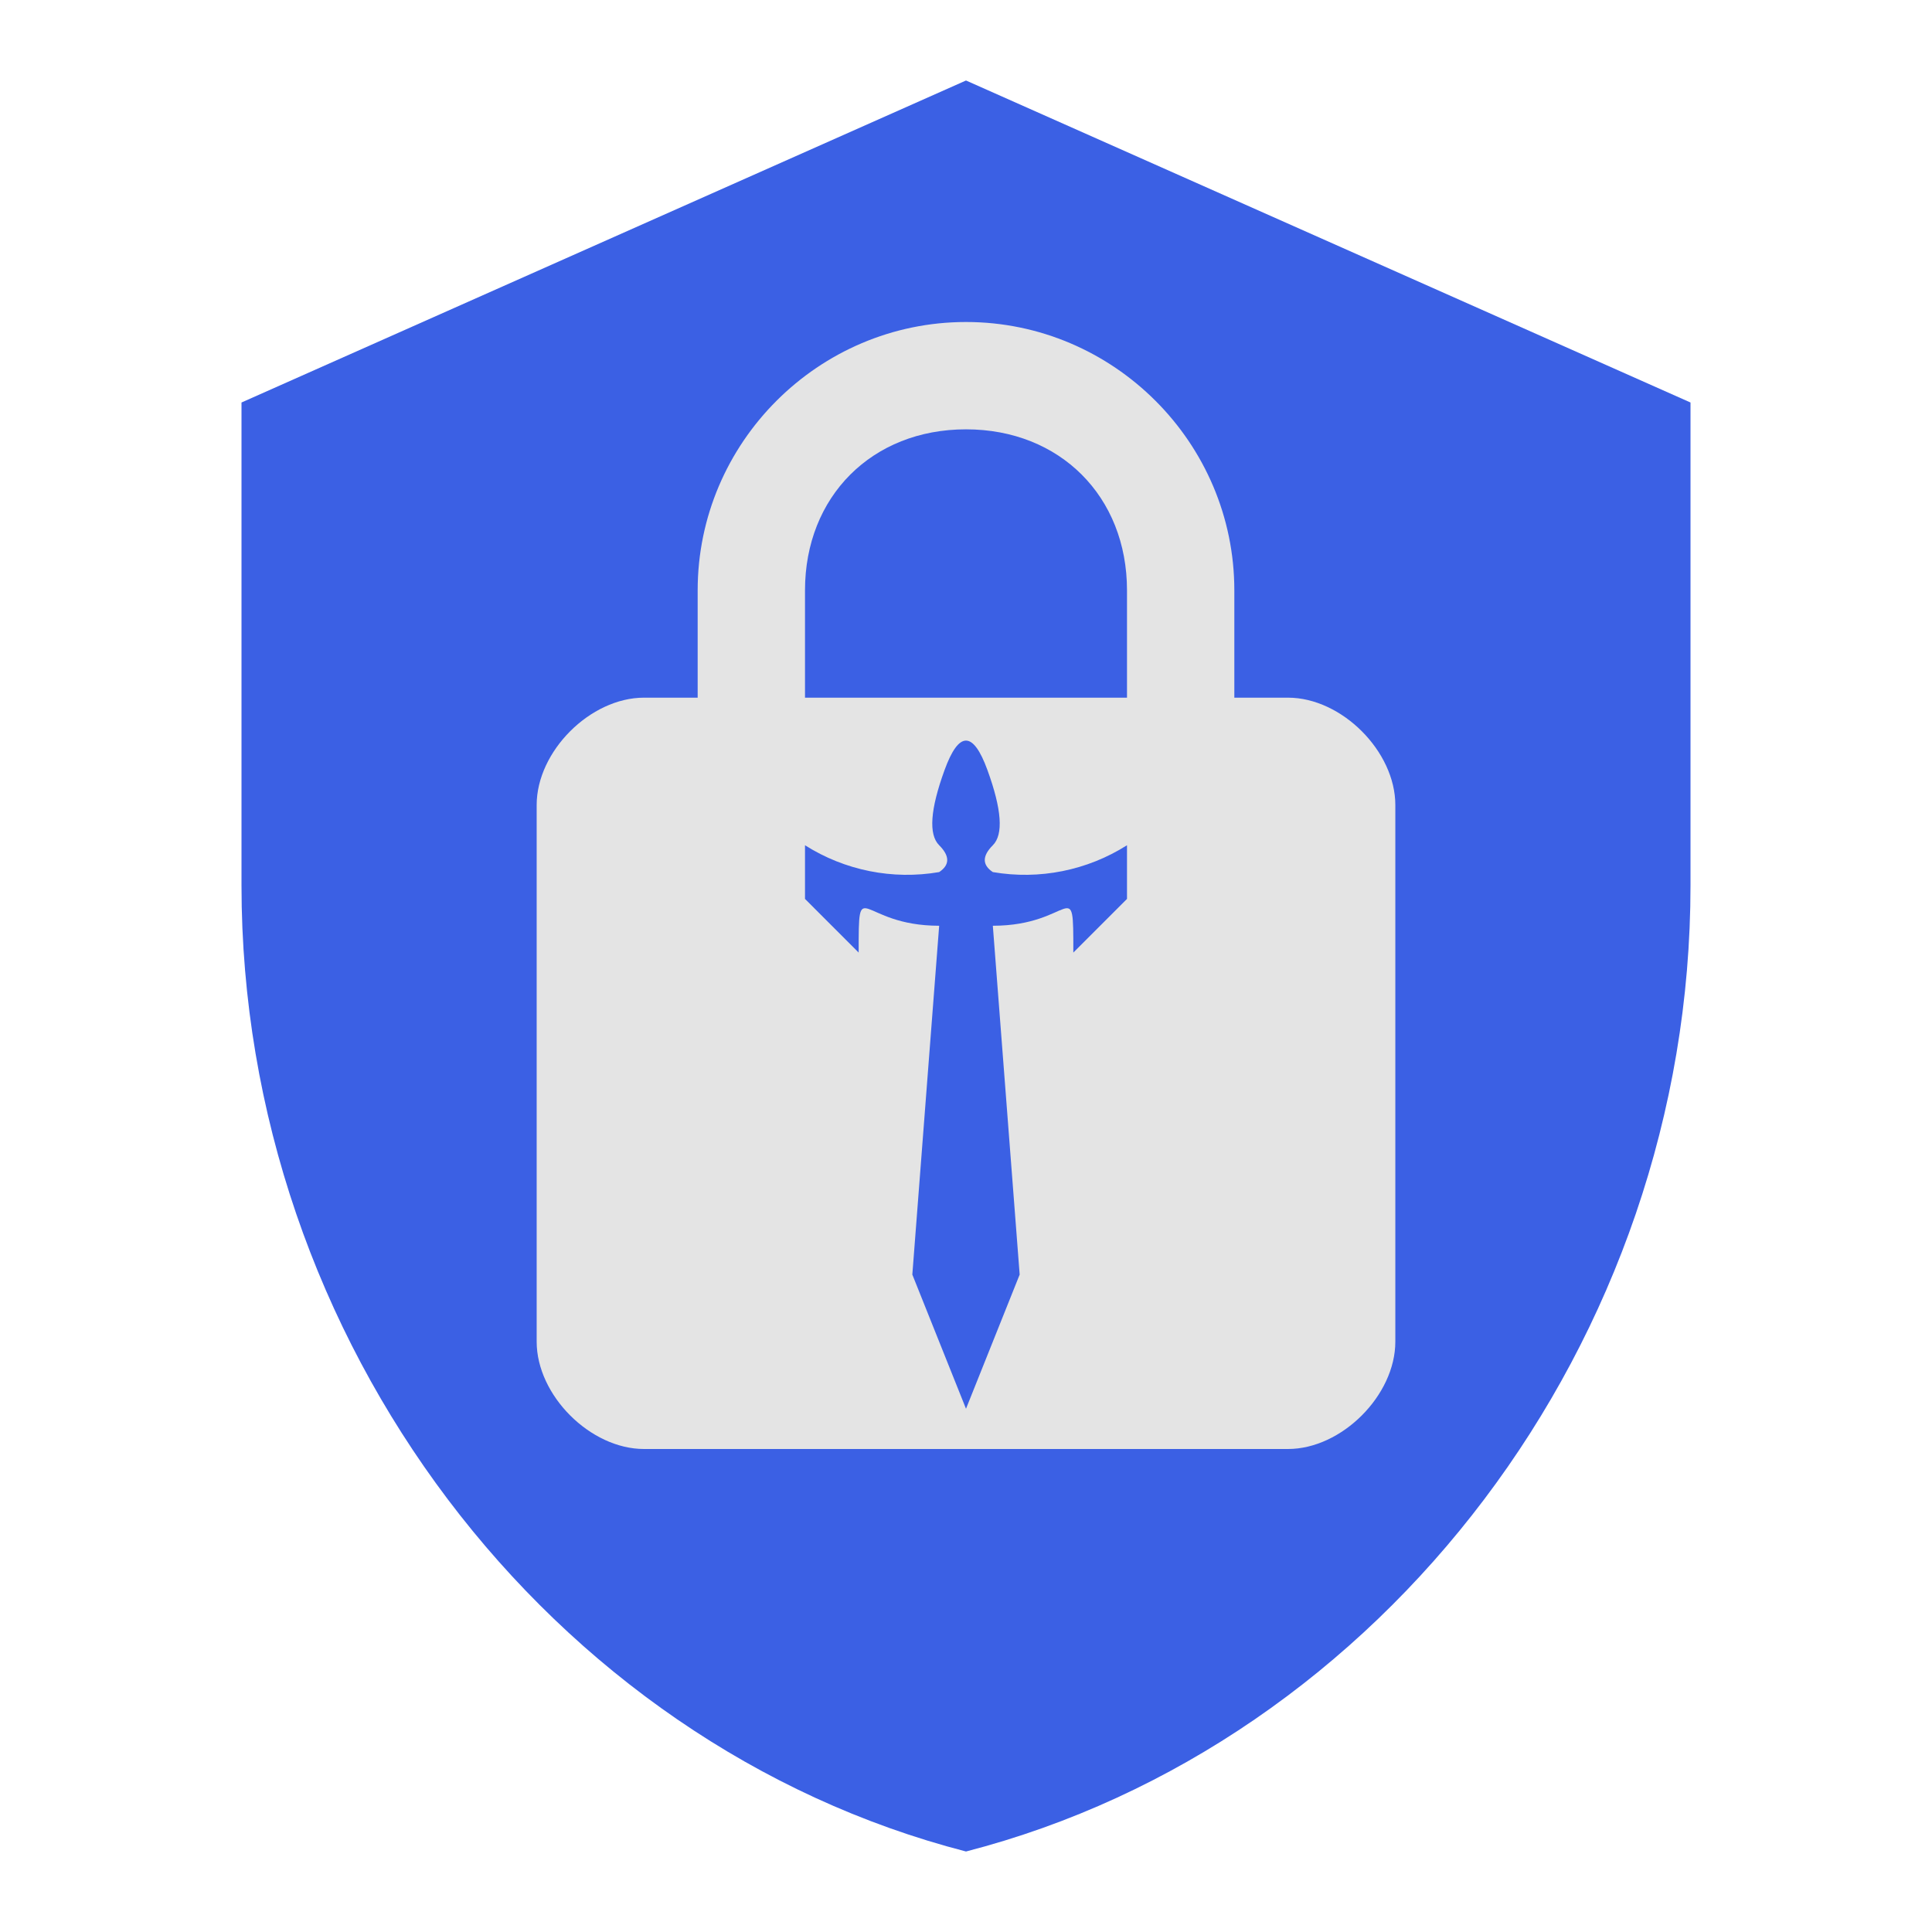
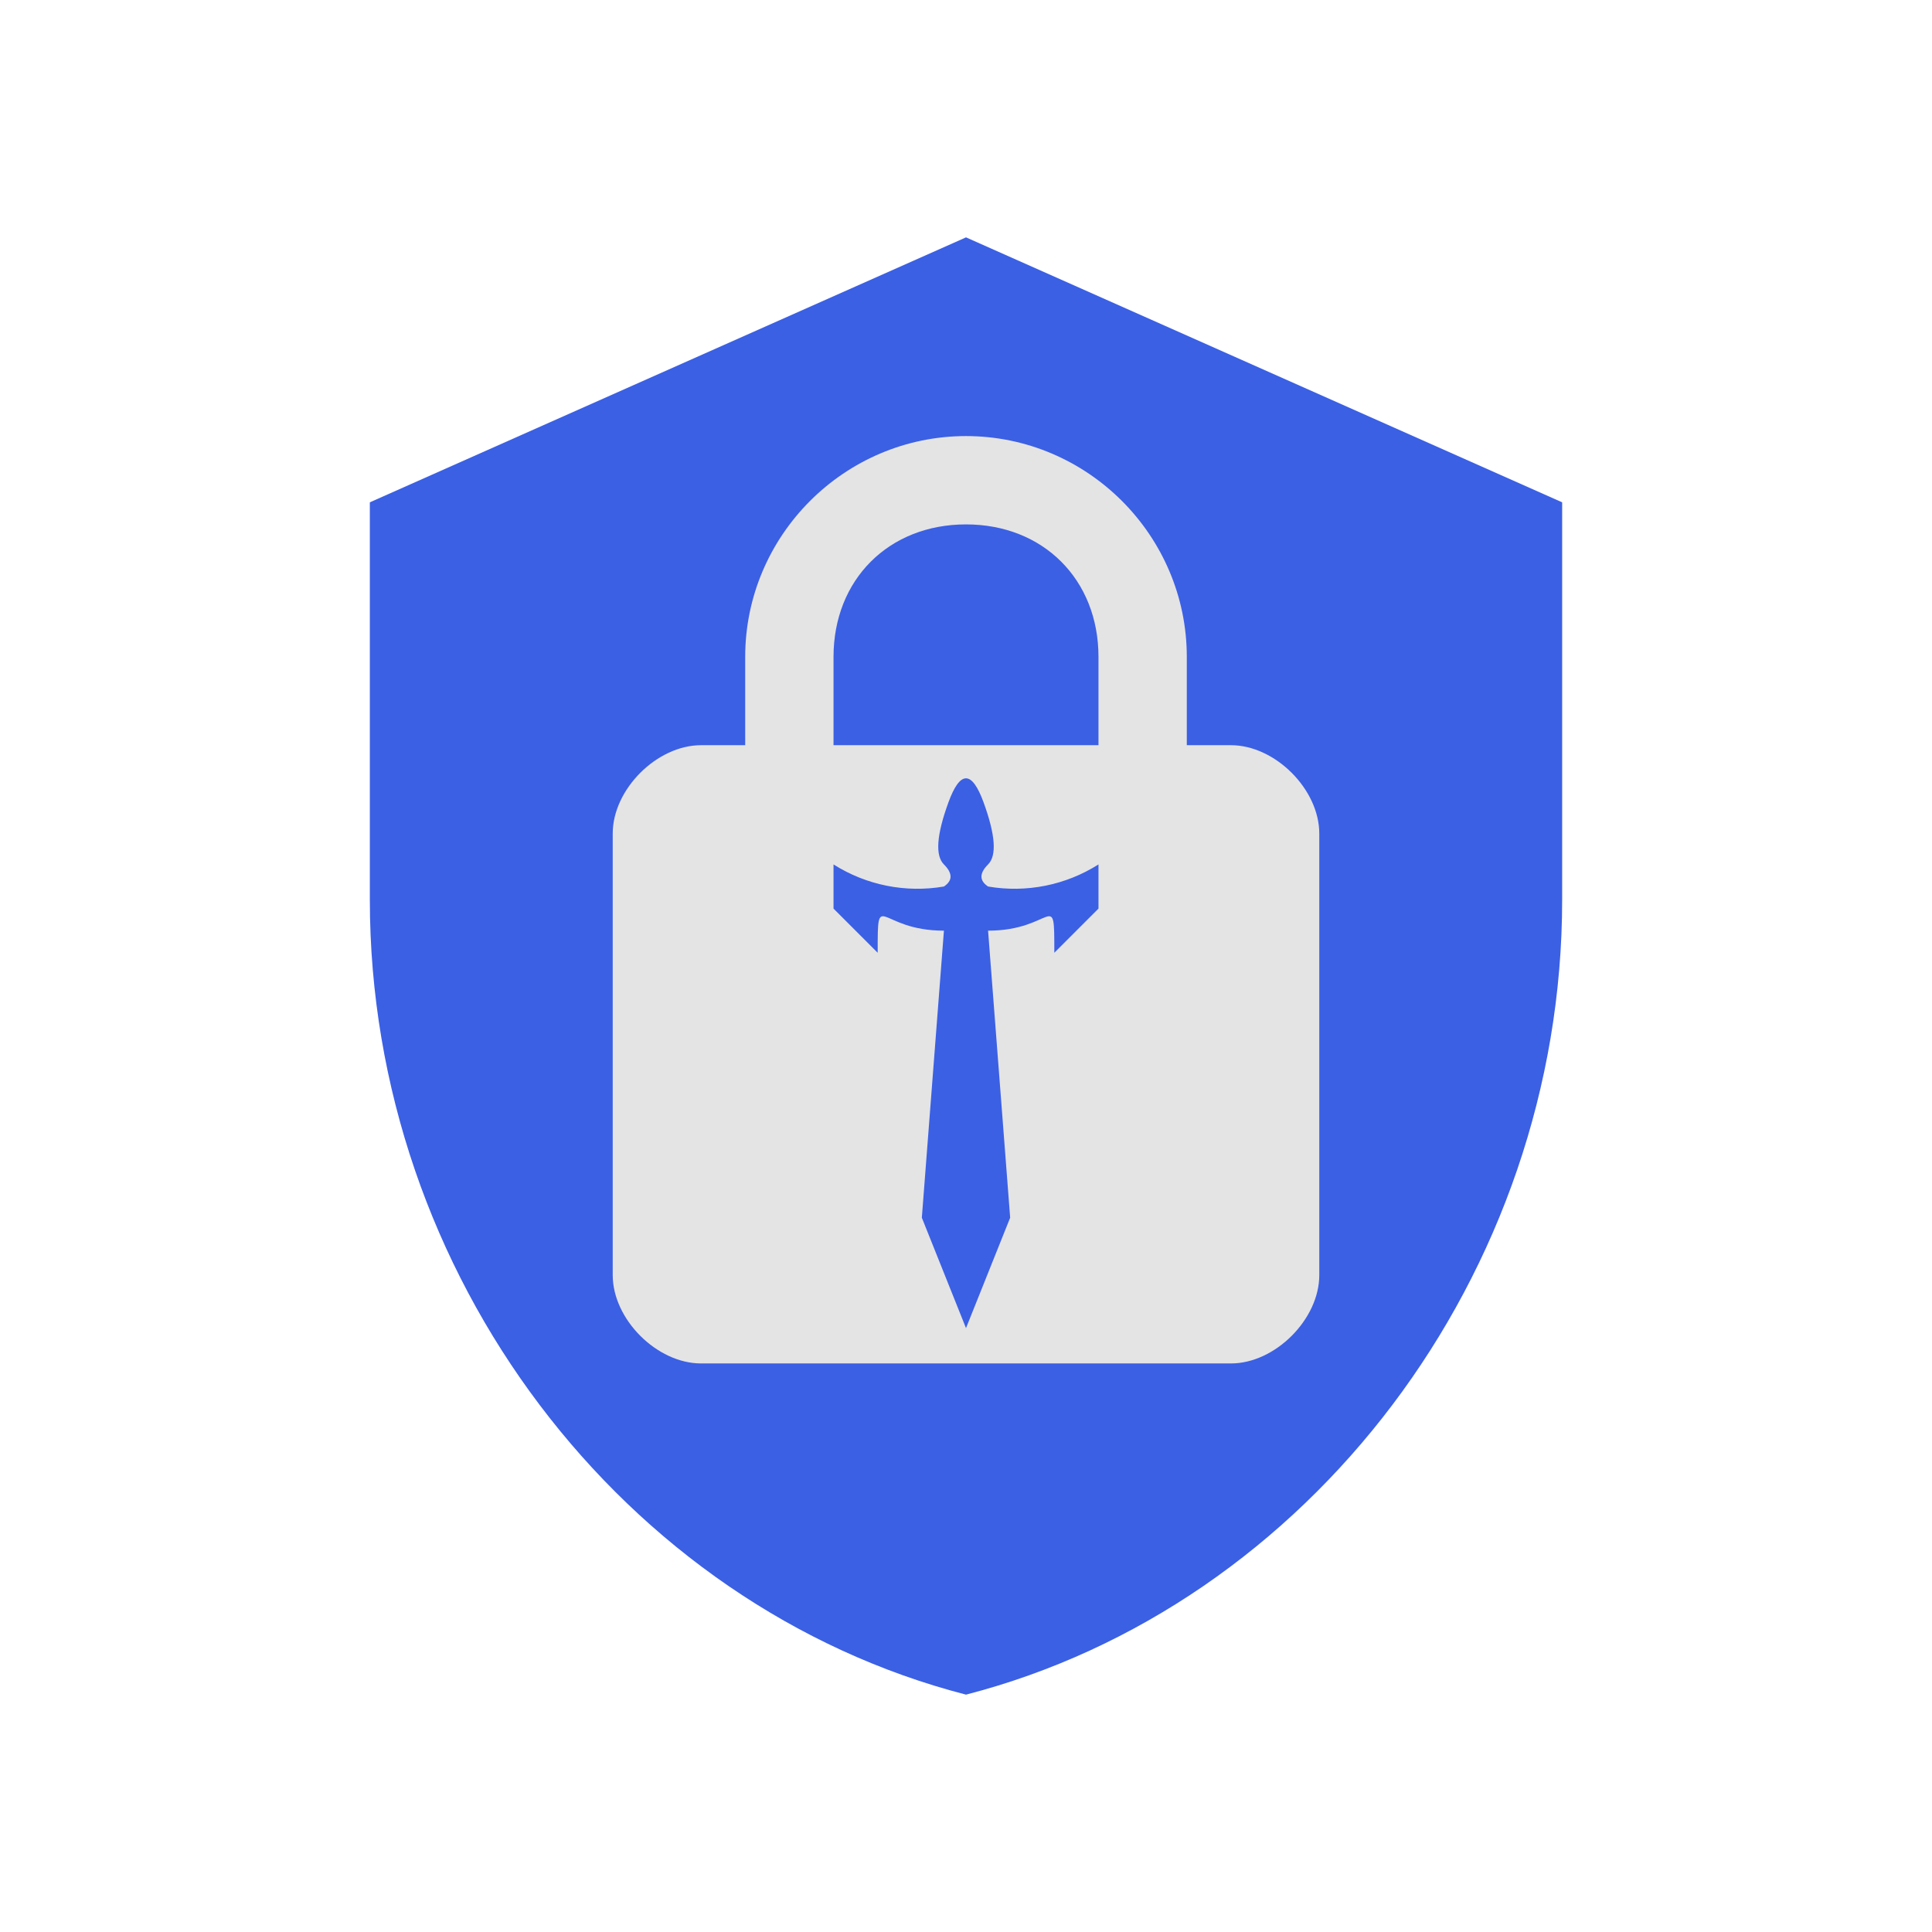
- <svg xmlns="http://www.w3.org/2000/svg" viewBox="-18 -6 144 144">
-   <path d="M54 0 0 24V60c0 34 23 64 54 72 31-8 54-38 54-72V24L54 0Z" fill="#3B60E4" />
-   <path d="M78 46c4 0 8 4 8 8V94c0 4-4 8-8 8H30c-4 0-8-4-8-8V54c0-4 4-8 8-8h4V38c0-11 9-20 20-20s20 9 20 20v8h4Z" fill="#E4E4E4" />
-   <path d="M42 46V38c0-7 5-12 12-12s12 5 12 12v8H42Z" fill="#3B60E4" />
-   <path d="M56 63l2 26-4 10-4-10 2-26c-6 0-6-4-6 2l-4-4v-4a14.2 14.2 270 0010 2q1.2-.8 0-2t.4-5.6 3.2 0T56 57t0 2a14.2 14.2 270 0010-2v4l-4 4c0-6 0-2-6-2z" fill="#3B60E4" />
+ <svg xmlns="http://www.w3.org/2000/svg" viewBox="0 0 175 175" version="1.1" id="svg4" xml:space="preserve" width="175" height="175">
+   <defs id="defs4" />
+   <path d="m 87.5,21.5 -54,24 v 36 c 0,34 23,64 54,72 31,-8 54,-38 54,-72 v -36 z" fill="#3b60e4" id="shield" />
+   <g id="lock" style="display:inline" transform="translate(33.5,21.5)">
+     <path d="m 78,46 c 4,0 8,4 8,8 v 40 c 0,4 -4,8 -8,8 H 30 c -4,0 -8,-4 -8,-8 V 54 c 0,-4 4,-8 8,-8 h 4 v -8 c 0,-11 9,-20 20,-20 11,0 20,9 20,20 v 8 z" fill="#e4e4e4" id="lock-outline" style="display:inline" />
+     <path d="m 42,46 v -8 c 0,-7 5,-12 12,-12 7,0 12,5 12,12 v 8 z" fill="#3b60e4" id="lock-clasp-inner" />
+   </g>
+   <path d="m 89.5,84.3 2,26 -4,10 -4,-10 2,-26 c -6,0 -6,-4 -6,2 l -4,-4 v -4 a 14.2,14.2 0 0 0 10,2 q 1.2,-0.8 0,-2 -1.2,-1.2 0.4,-5.6 1.6,-4.4 3.2,0 1.6,4.4 0.4,5.6 -1.2,1.2 0,2 a 14.2,14.2 0 0 0 10,-2 v 4 l -4,4 c 0,-6 0,-2 -6,-2 z" fill="#3b60e4" id="sword" style="display:inline;stroke-width:1.2" />
</svg>
